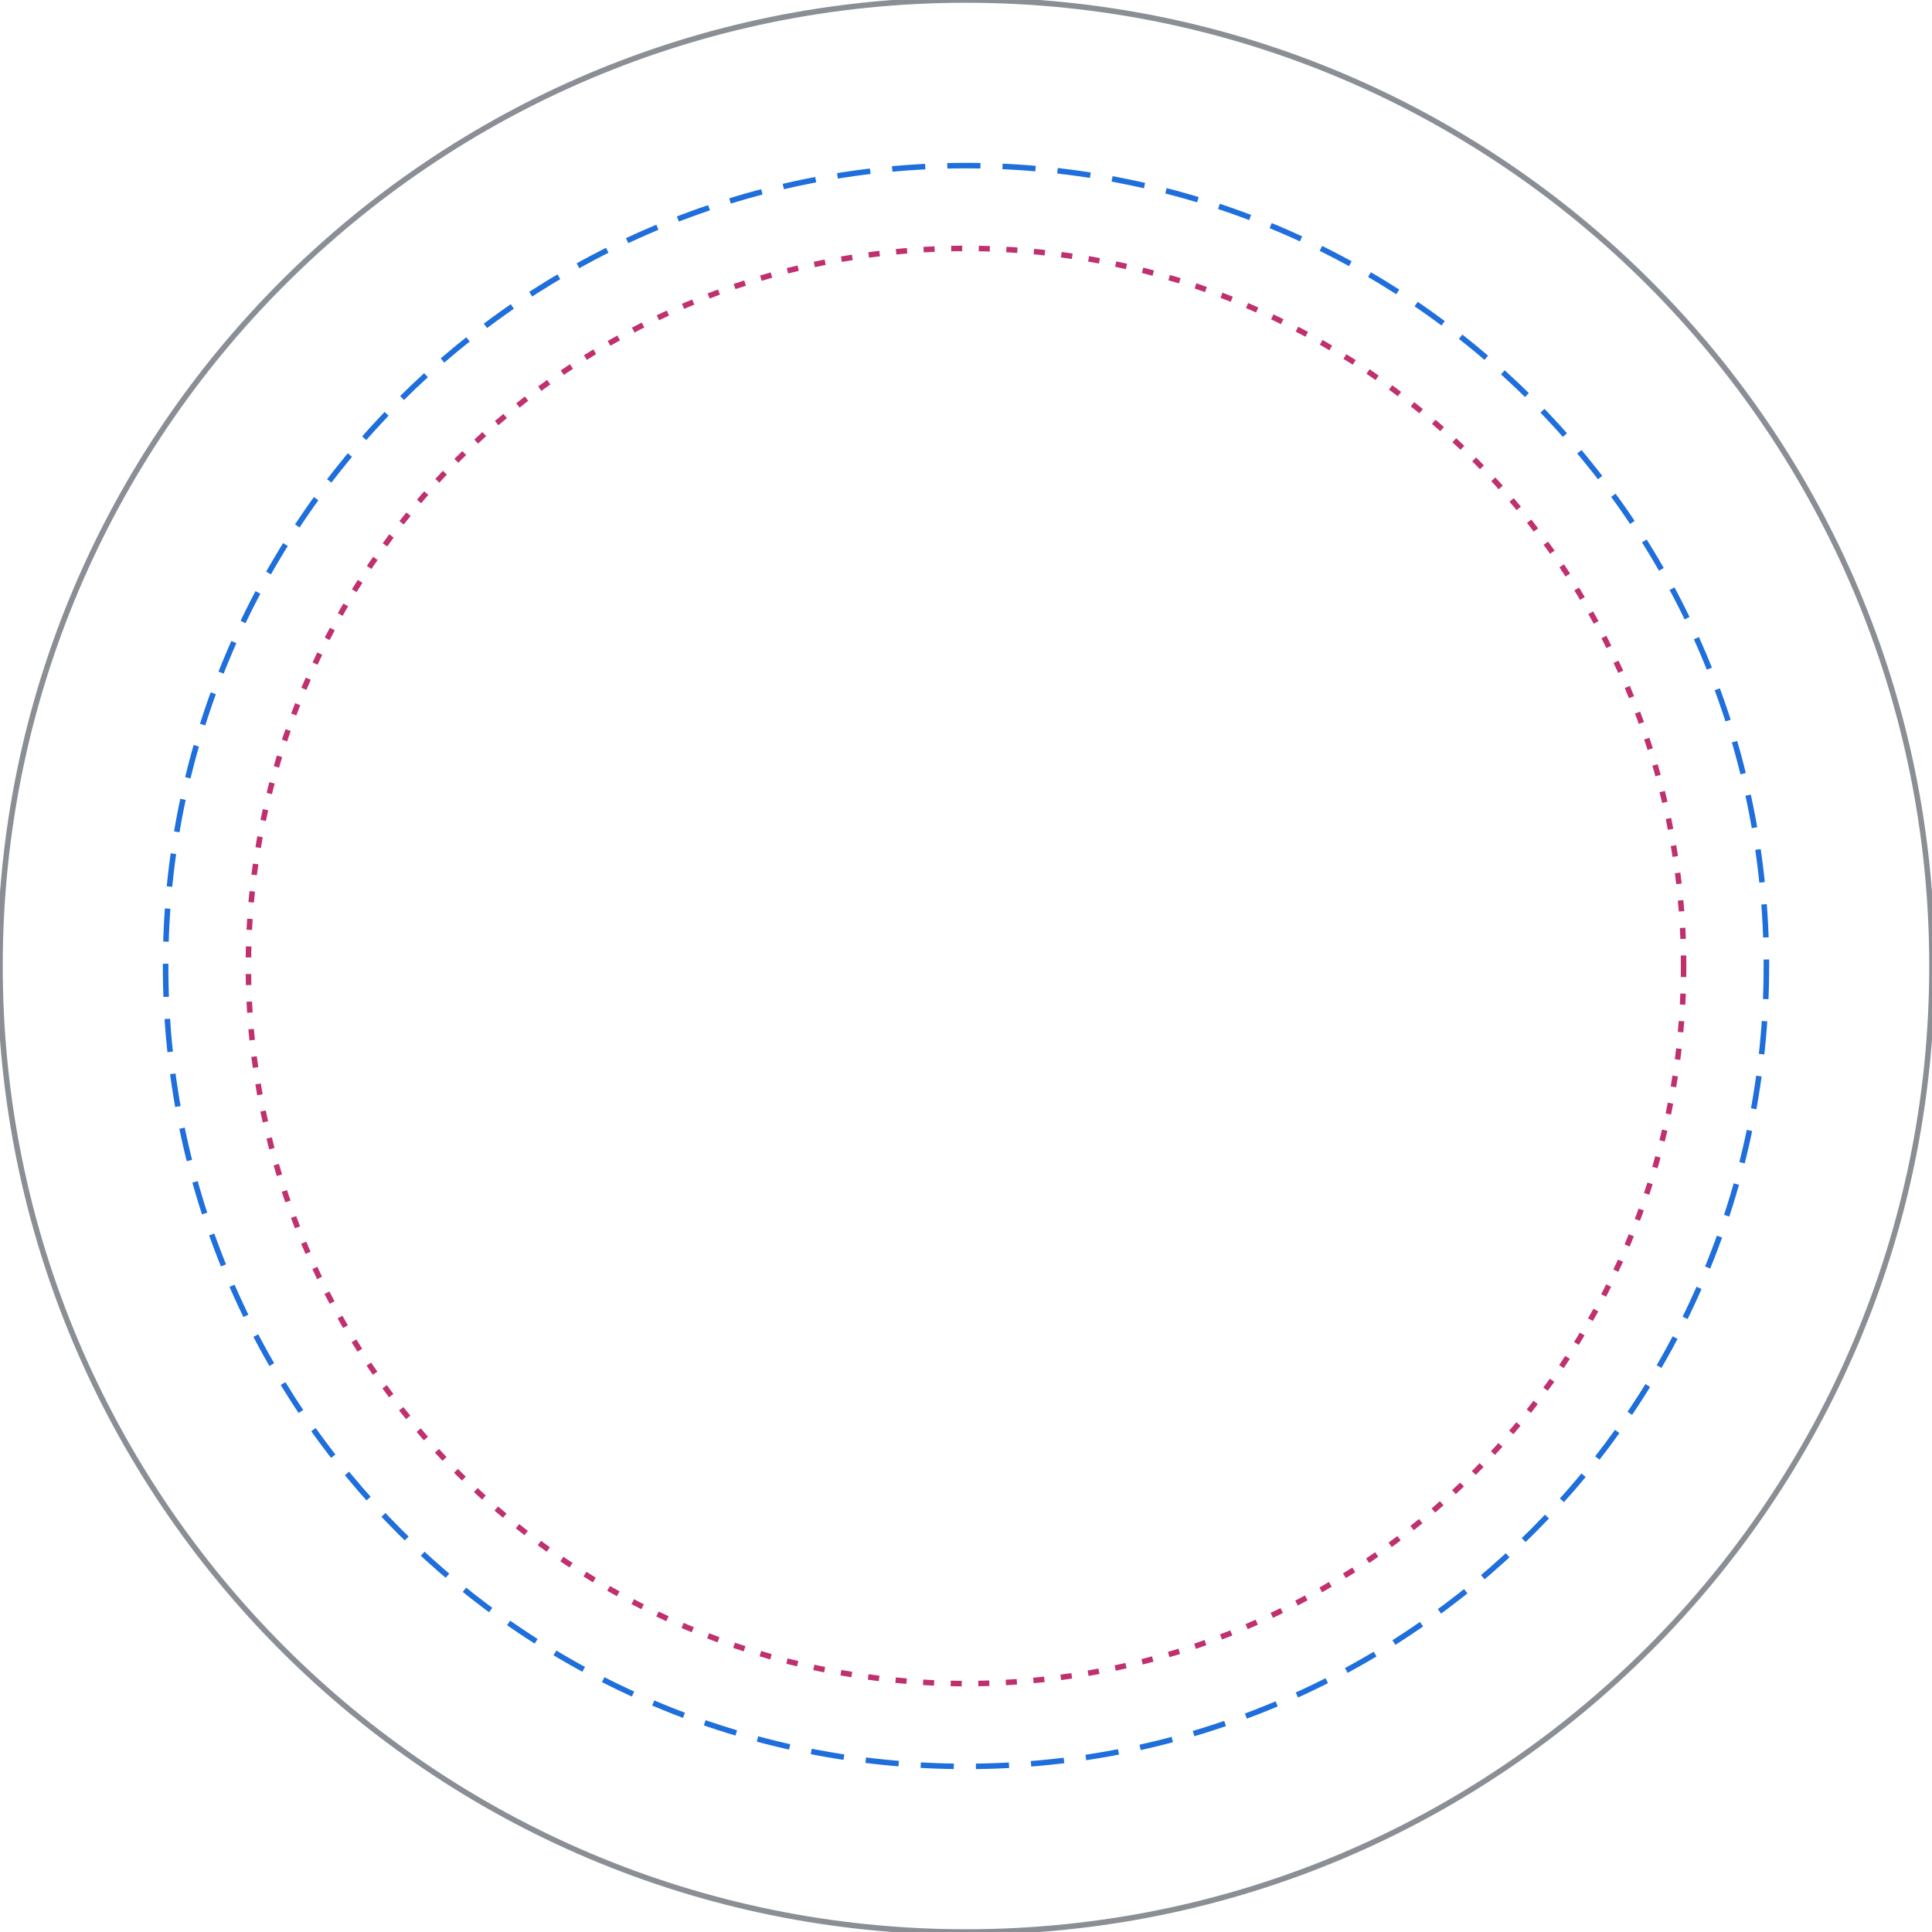
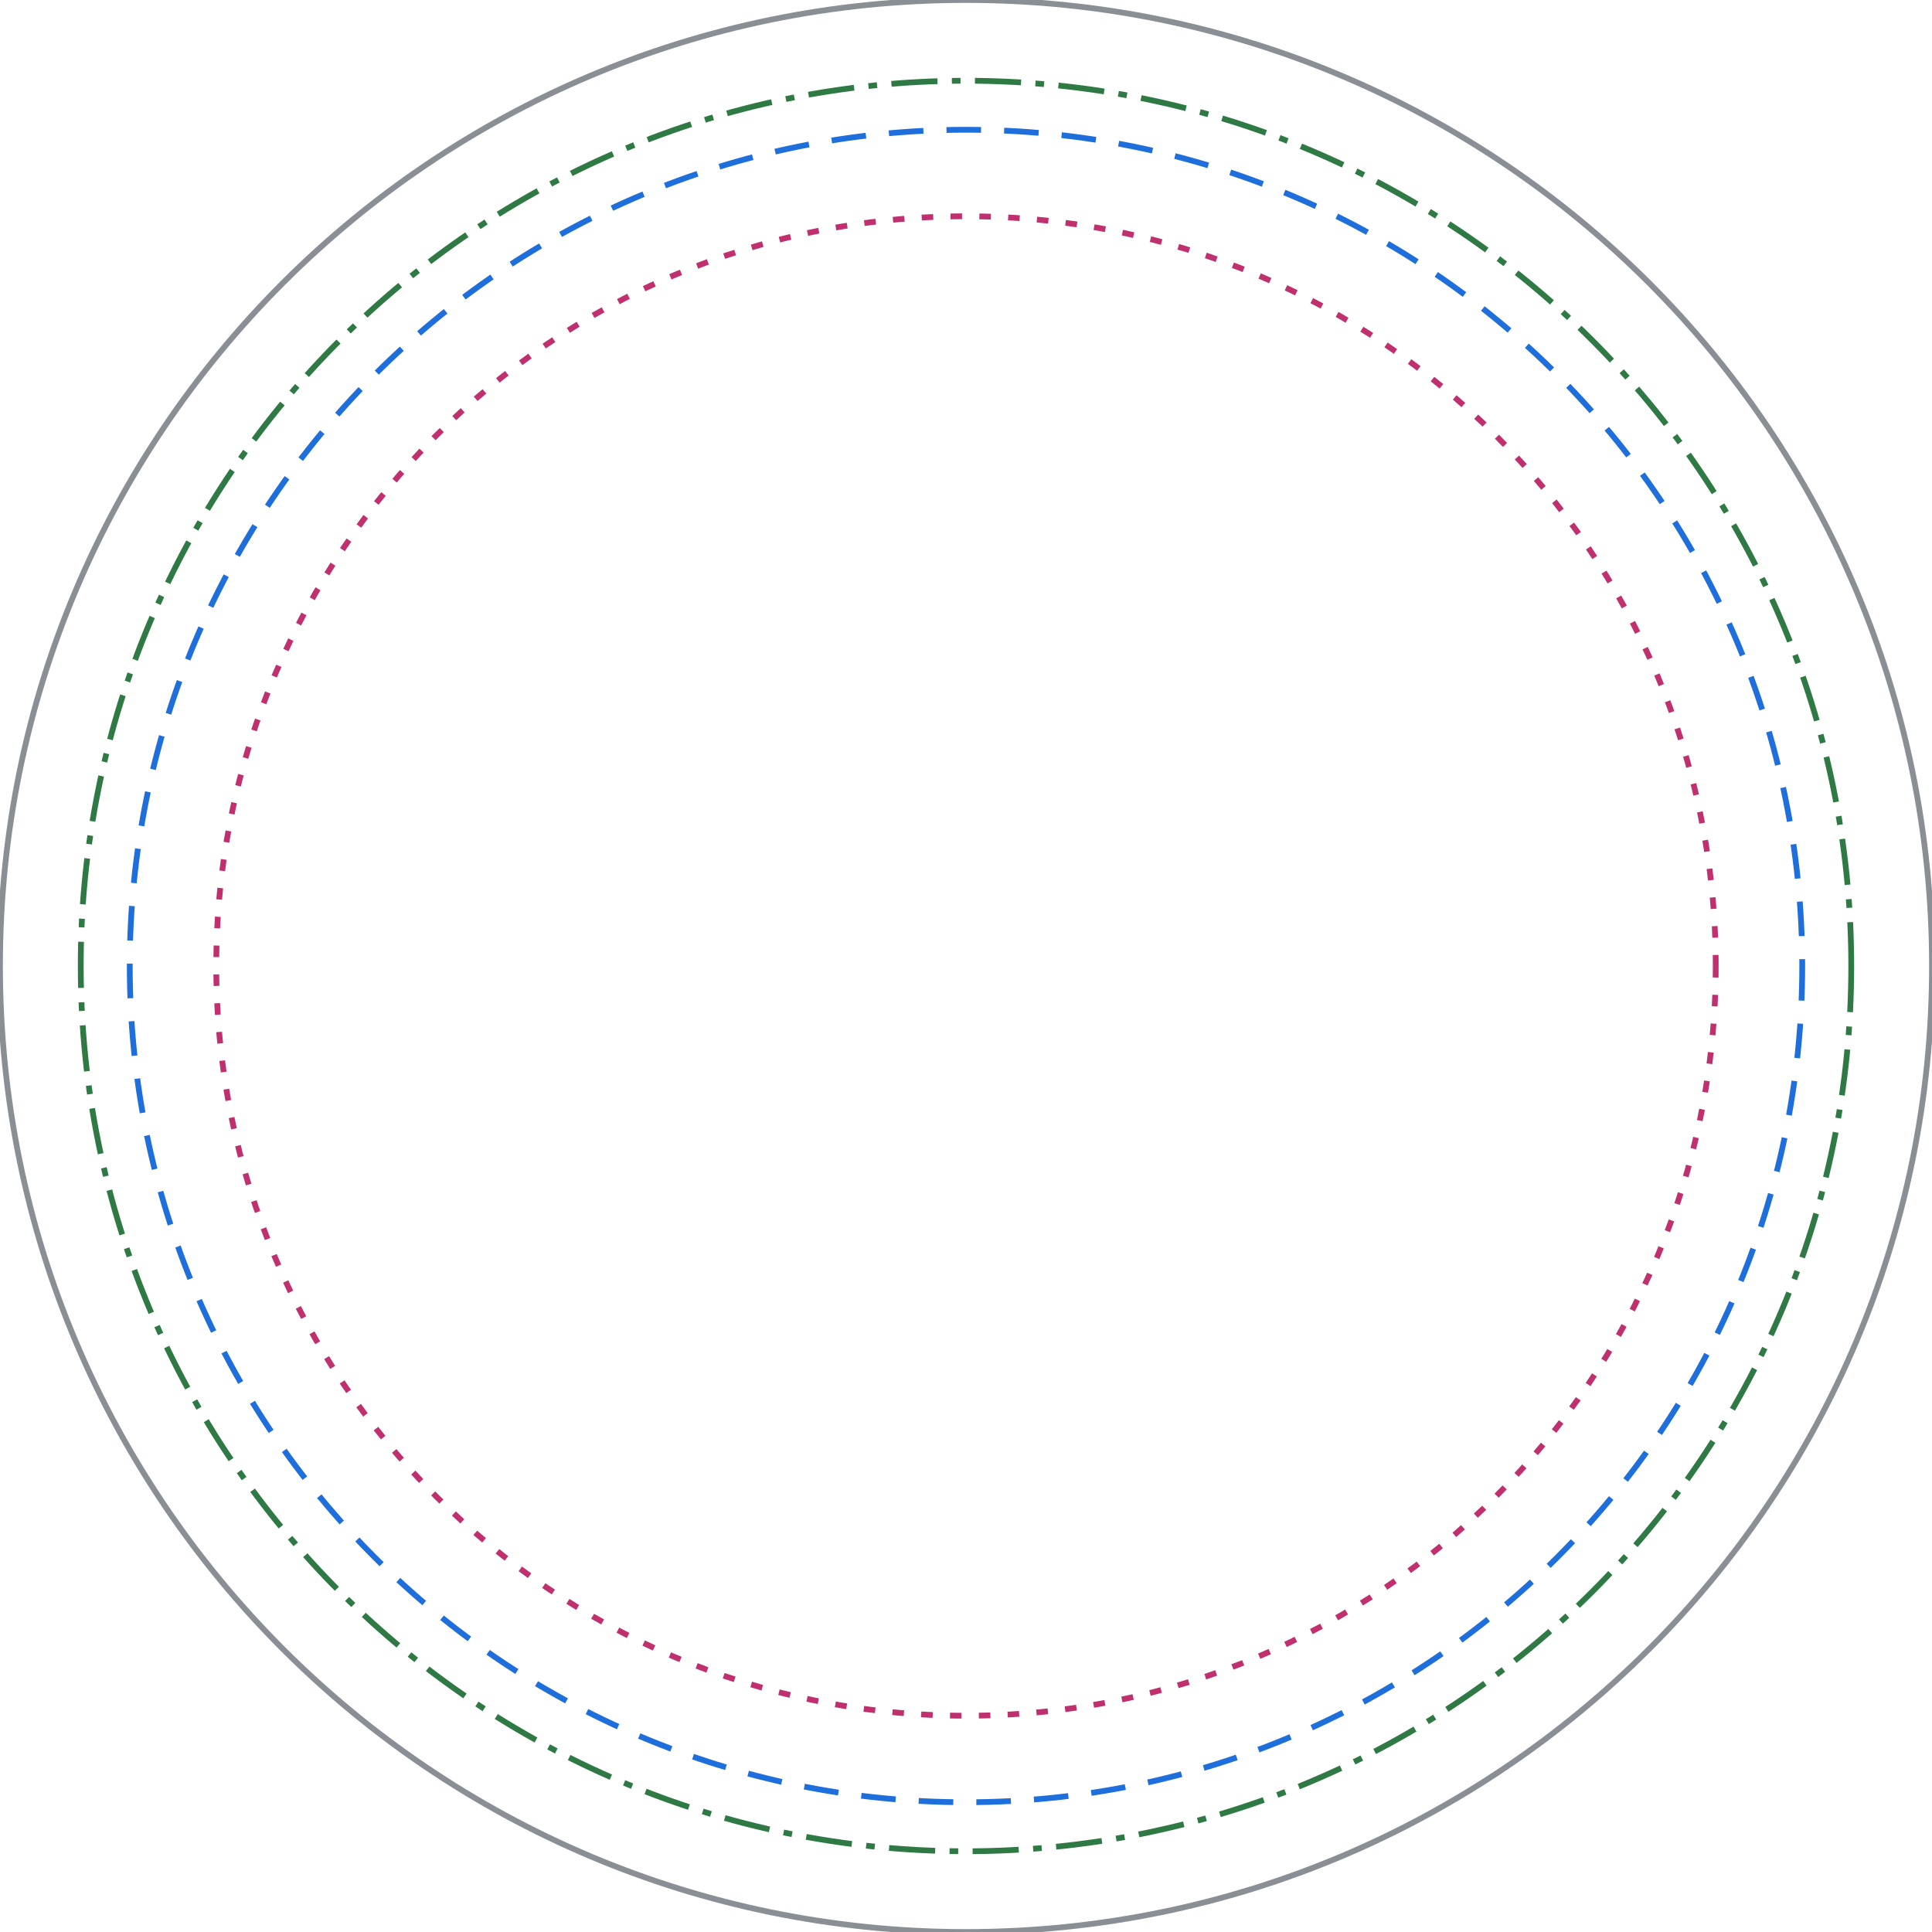
- <svg xmlns="http://www.w3.org/2000/svg" width="70mm" height="70mm" viewBox="0 0 70 70">
+ <svg xmlns="http://www.w3.org/2000/svg" width="67mm" height="67mm" viewBox="0 0 67 67">
  <g id="cut-line">
-     <circle cx="35" cy="35" r="35" fill="none" stroke="#8a8f96" stroke-width="0.2" />
+     <circle cx="33.5" cy="33.5" r="33.5" fill="none" stroke="#8a8f96" stroke-width="0.2" />
+   </g>
+   <g id="back-border-starts">
+     <circle cx="33.5" cy="33.5" r="30.7" fill="none" stroke="#2f7a44" stroke-width="0.2" stroke-dasharray="1.6 0.5 0.3 0.5" />
  </g>
  <g id="face-edge">
-     <circle cx="35" cy="35" r="29" fill="none" stroke="#1e6edc" stroke-width="0.2" stroke-dasharray="1.2 0.8" />
+     <circle cx="33.5" cy="33.5" r="29" fill="none" stroke="#1e6edc" stroke-width="0.2" stroke-dasharray="1.2 0.8" />
  </g>
  <g id="keep-text-inside">
-     <circle cx="35" cy="35" r="26" fill="none" stroke="#c0306f" stroke-width="0.2" stroke-dasharray="0.4 0.6" />
+     <circle cx="33.5" cy="33.5" r="26" fill="none" stroke="#c0306f" stroke-width="0.2" stroke-dasharray="0.4 0.6" />
  </g>
</svg>
